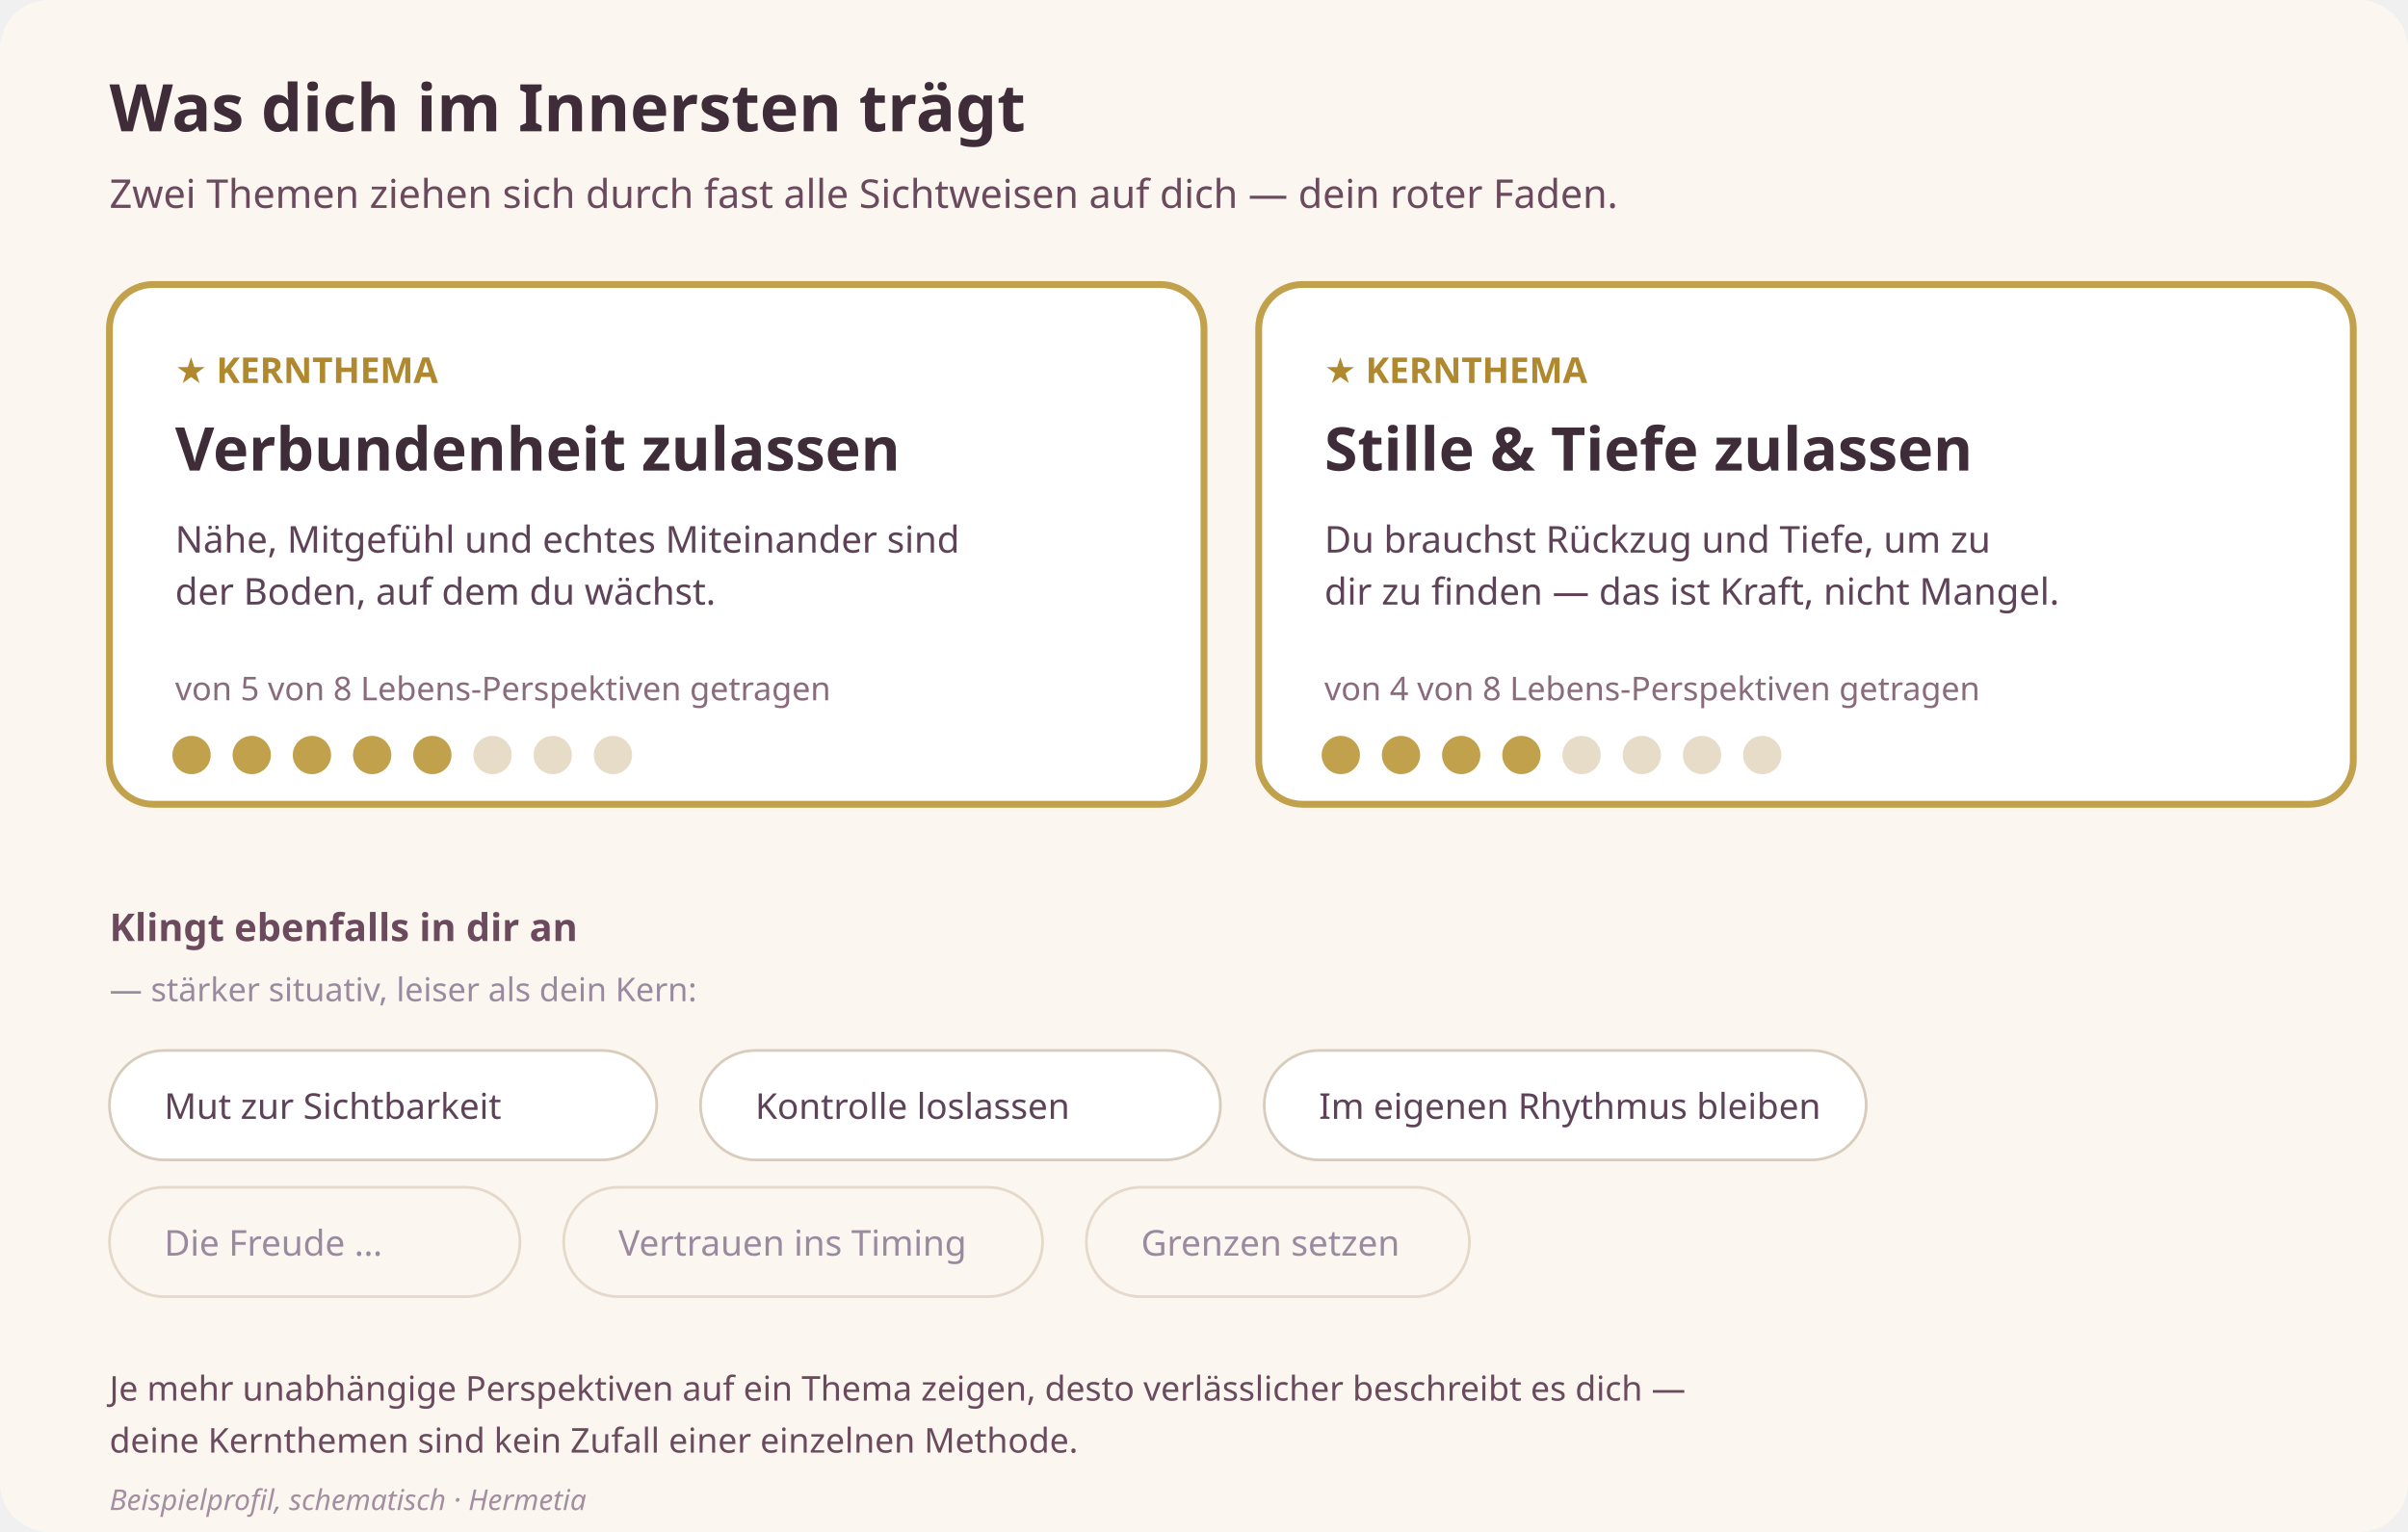
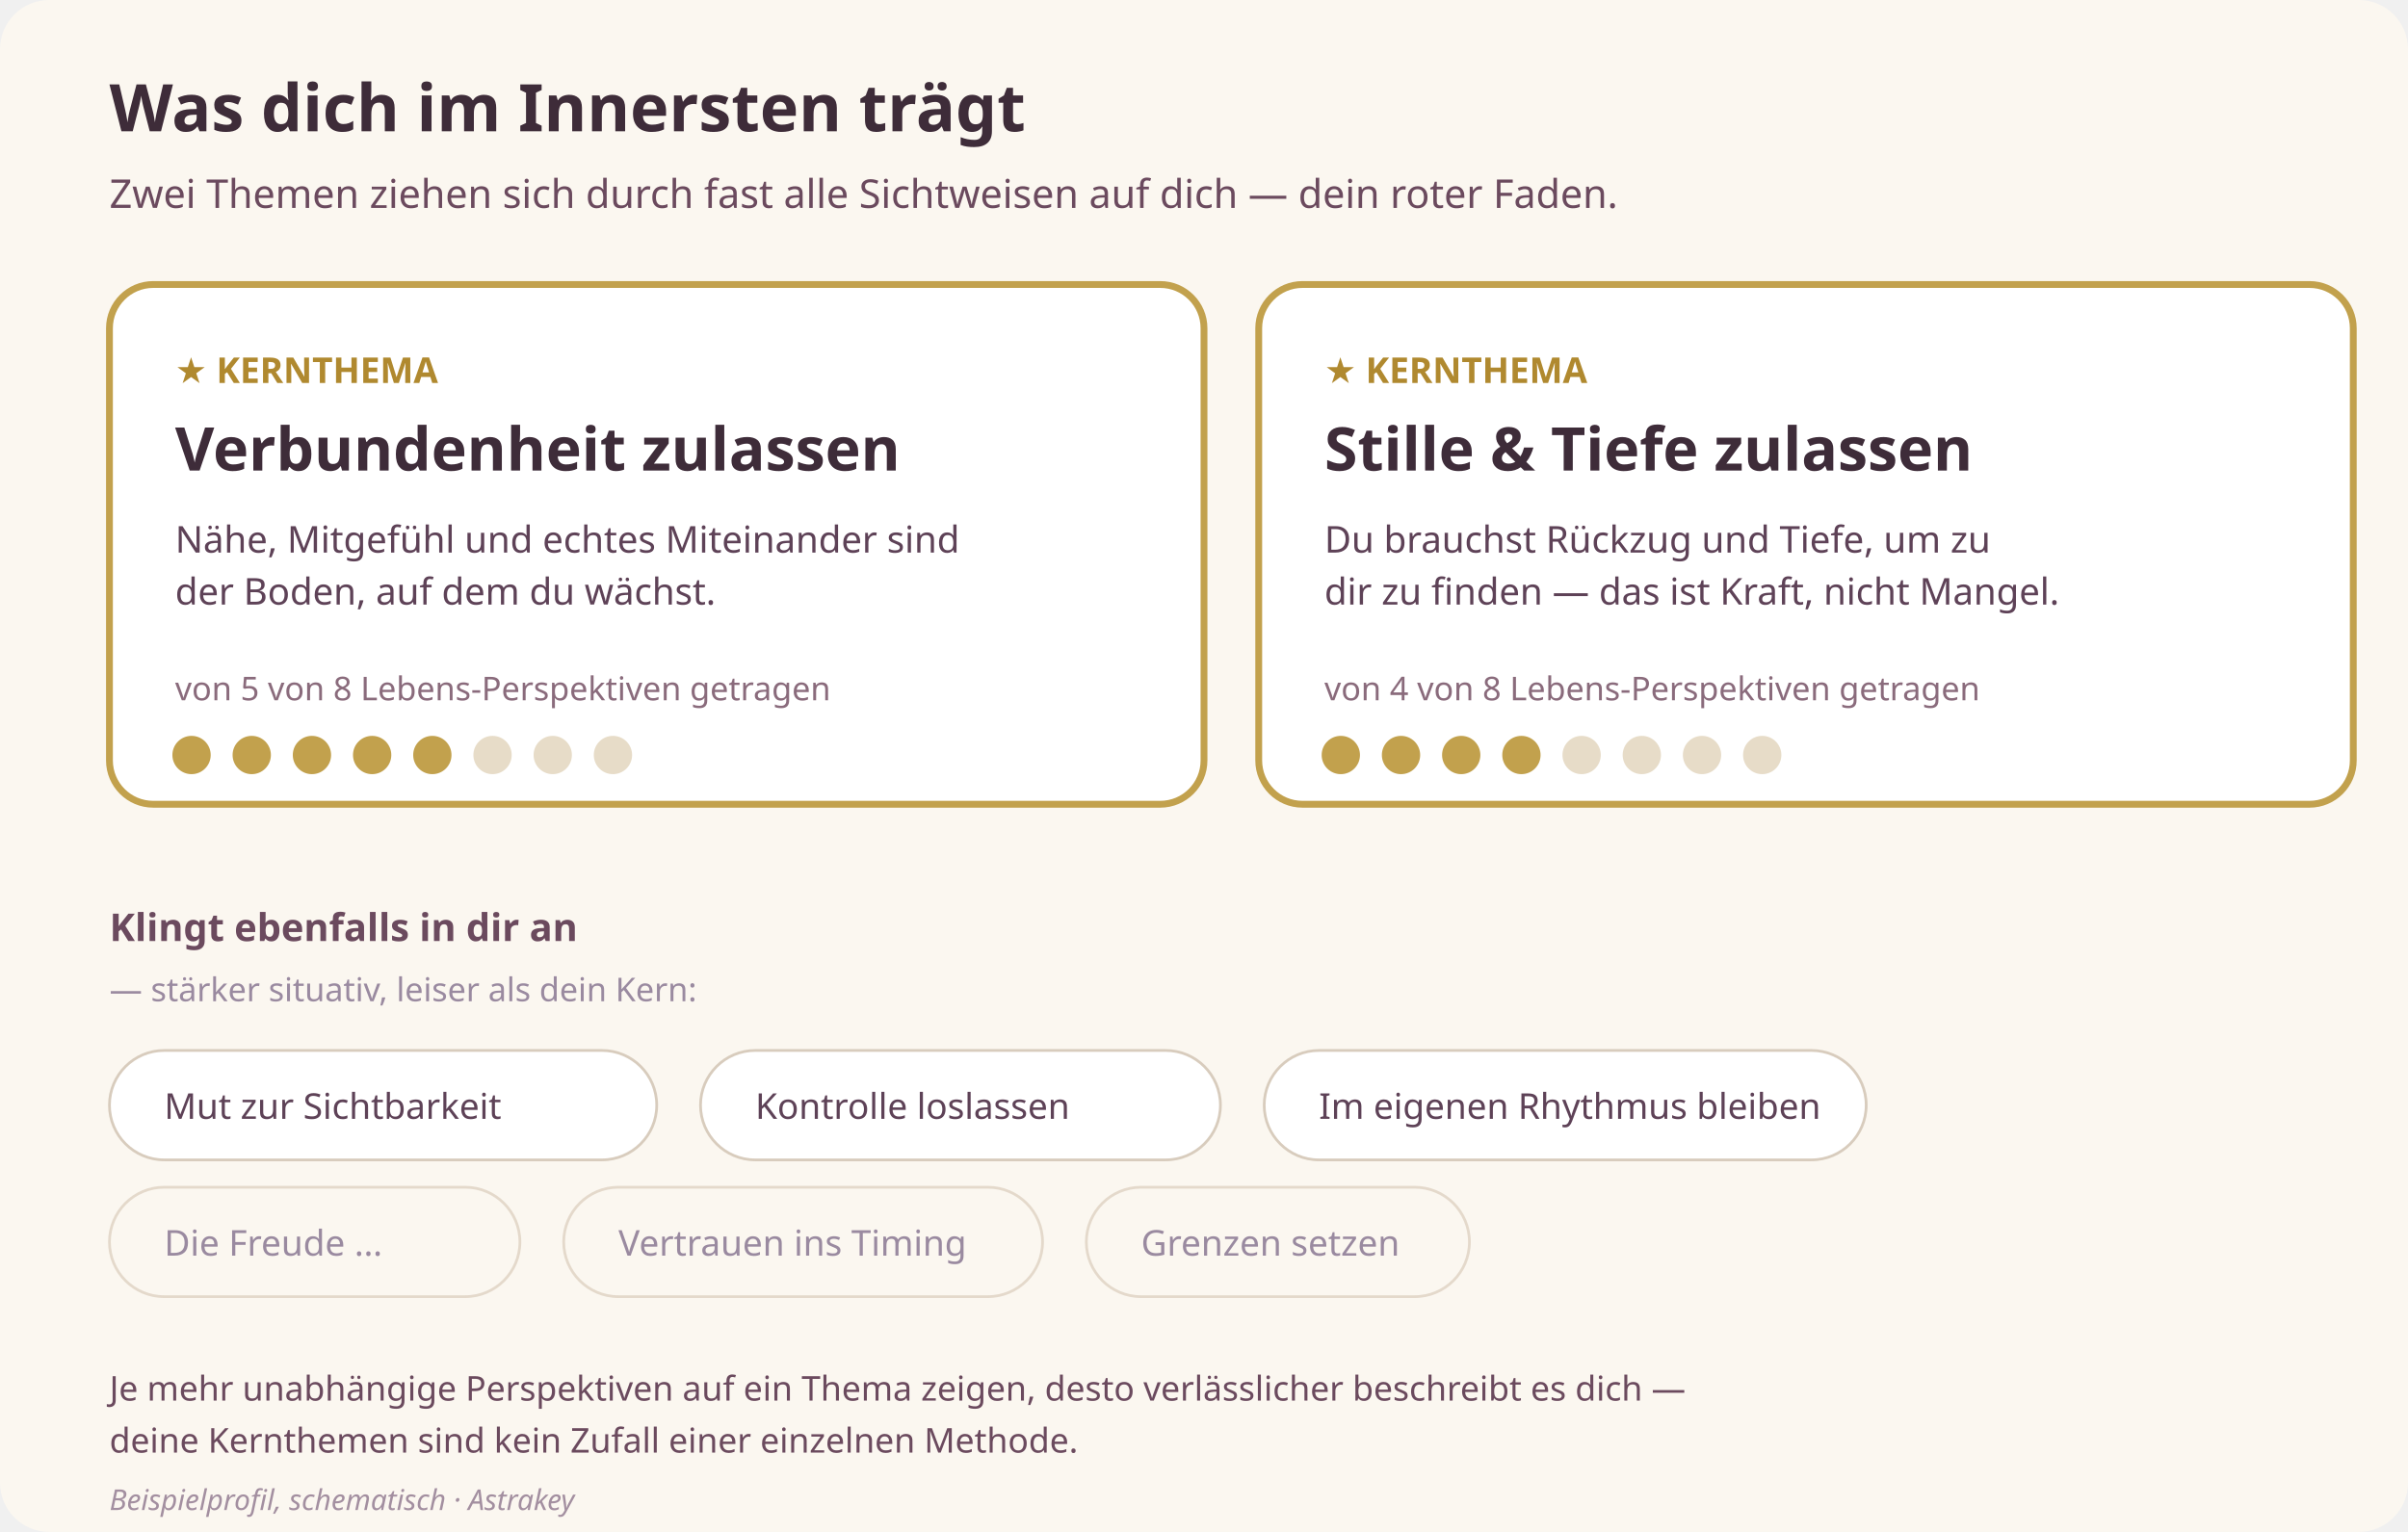
<svg xmlns="http://www.w3.org/2000/svg" viewBox="0 0 880 560" font-family="'Segoe UI', system-ui, sans-serif">
  <rect x="0" y="0" width="880" height="560" rx="18" fill="#FBF7F0" />
  <text x="40" y="48" font-size="24" font-weight="700" fill="#3E2C39">Was dich im Innersten trägt</text>
  <text x="40" y="76" font-size="14.5" fill="#6B4A5E">Zwei Themen ziehen sich durch fast alle Sichtweisen auf dich — dein roter Faden.</text>
  <rect x="40" y="104" width="400" height="190" rx="16" fill="#FFFFFF" stroke="#C2A14D" stroke-width="2.5" />
  <text x="64" y="140" font-size="13" font-weight="700" fill="#B0892F">★ KERNTHEMA</text>
  <text x="64" y="172" font-size="22" font-weight="700" fill="#3E2C39">Verbundenheit zulassen</text>
  <text x="64" y="202" font-size="13.5" fill="#5E4257">Nähe, Mitgefühl und echtes Miteinander sind</text>
  <text x="64" y="221" font-size="13.5" fill="#5E4257">der Boden, auf dem du wächst.</text>
  <text x="64" y="256" font-size="12" fill="#8A6B7C">von 5 von 8 Lebens-Perspektiven getragen</text>
  <g>
    <circle cx="70" cy="276" r="7" fill="#C2A14D" />
    <circle cx="92" cy="276" r="7" fill="#C2A14D" />
    <circle cx="114" cy="276" r="7" fill="#C2A14D" />
    <circle cx="136" cy="276" r="7" fill="#C2A14D" />
    <circle cx="158" cy="276" r="7" fill="#C2A14D" />
    <circle cx="180" cy="276" r="7" fill="#E7DCC8" />
    <circle cx="202" cy="276" r="7" fill="#E7DCC8" />
    <circle cx="224" cy="276" r="7" fill="#E7DCC8" />
  </g>
  <rect x="460" y="104" width="400" height="190" rx="16" fill="#FFFFFF" stroke="#C2A14D" stroke-width="2.5" />
  <text x="484" y="140" font-size="13" font-weight="700" fill="#B0892F">★ KERNTHEMA</text>
  <text x="484" y="172" font-size="22" font-weight="700" fill="#3E2C39">Stille &amp; Tiefe zulassen</text>
  <text x="484" y="202" font-size="13.5" fill="#5E4257">Du brauchst Rückzug und Tiefe, um zu</text>
  <text x="484" y="221" font-size="13.5" fill="#5E4257">dir zu finden — das ist Kraft, nicht Mangel.</text>
  <text x="484" y="256" font-size="12" fill="#8A6B7C">von 4 von 8 Lebens-Perspektiven getragen</text>
  <g>
    <circle cx="490" cy="276" r="7" fill="#C2A14D" />
    <circle cx="512" cy="276" r="7" fill="#C2A14D" />
    <circle cx="534" cy="276" r="7" fill="#C2A14D" />
    <circle cx="556" cy="276" r="7" fill="#C2A14D" />
    <circle cx="578" cy="276" r="7" fill="#E7DCC8" />
    <circle cx="600" cy="276" r="7" fill="#E7DCC8" />
    <circle cx="622" cy="276" r="7" fill="#E7DCC8" />
    <circle cx="644" cy="276" r="7" fill="#E7DCC8" />
  </g>
  <text x="40" y="344" font-size="14" font-weight="700" fill="#6B4A5E">Klingt ebenfalls in dir an</text>
  <text x="40" y="366" font-size="12" fill="#9A8AA0">— stärker situativ, leiser als dein Kern:</text>
  <g font-size="13" fill="#5E4257">
    <rect x="40" y="384" width="200" height="40" rx="20" fill="#FFFFFF" stroke="#D8CcBd" />
    <text x="60" y="409">Mut zur Sichtbarkeit</text>
    <rect x="256" y="384" width="190" height="40" rx="20" fill="#FFFFFF" stroke="#D8CcBd" />
    <text x="276" y="409">Kontrolle loslassen</text>
    <rect x="462" y="384" width="220" height="40" rx="20" fill="#FFFFFF" stroke="#D8CcBd" />
    <text x="482" y="409">Im eigenen Rhythmus bleiben</text>
    <rect x="40" y="434" width="150" height="40" rx="20" fill="#FBF7F0" stroke="#E4D9CB" />
    <text x="60" y="459" fill="#9A8AA0">Die Freude …</text>
    <rect x="206" y="434" width="175" height="40" rx="20" fill="#FBF7F0" stroke="#E4D9CB" />
    <text x="226" y="459" fill="#9A8AA0">Vertrauen ins Timing</text>
    <rect x="397" y="434" width="140" height="40" rx="20" fill="#FBF7F0" stroke="#E4D9CB" />
    <text x="417" y="459" fill="#9A8AA0">Grenzen setzen</text>
  </g>
  <text x="40" y="512" font-size="12.5" fill="#6B4A5E">Je mehr unabhängige Perspektiven auf ein Thema zeigen, desto verlässlicher beschreibt es dich —</text>
  <text x="40" y="531" font-size="12.5" fill="#6B4A5E">deine Kernthemen sind kein Zufall einer einzelnen Methode.</text>
-   <text x="40" y="552" font-size="10.5" fill="#A38FA0" font-style="italic">Beispielprofil, schematisch · Hermetia</text>
+   <text x="40" y="552" font-size="10.5" fill="#A38FA0" font-style="italic">Beispielprofil, schematisch · Astrakey</text>
</svg>
